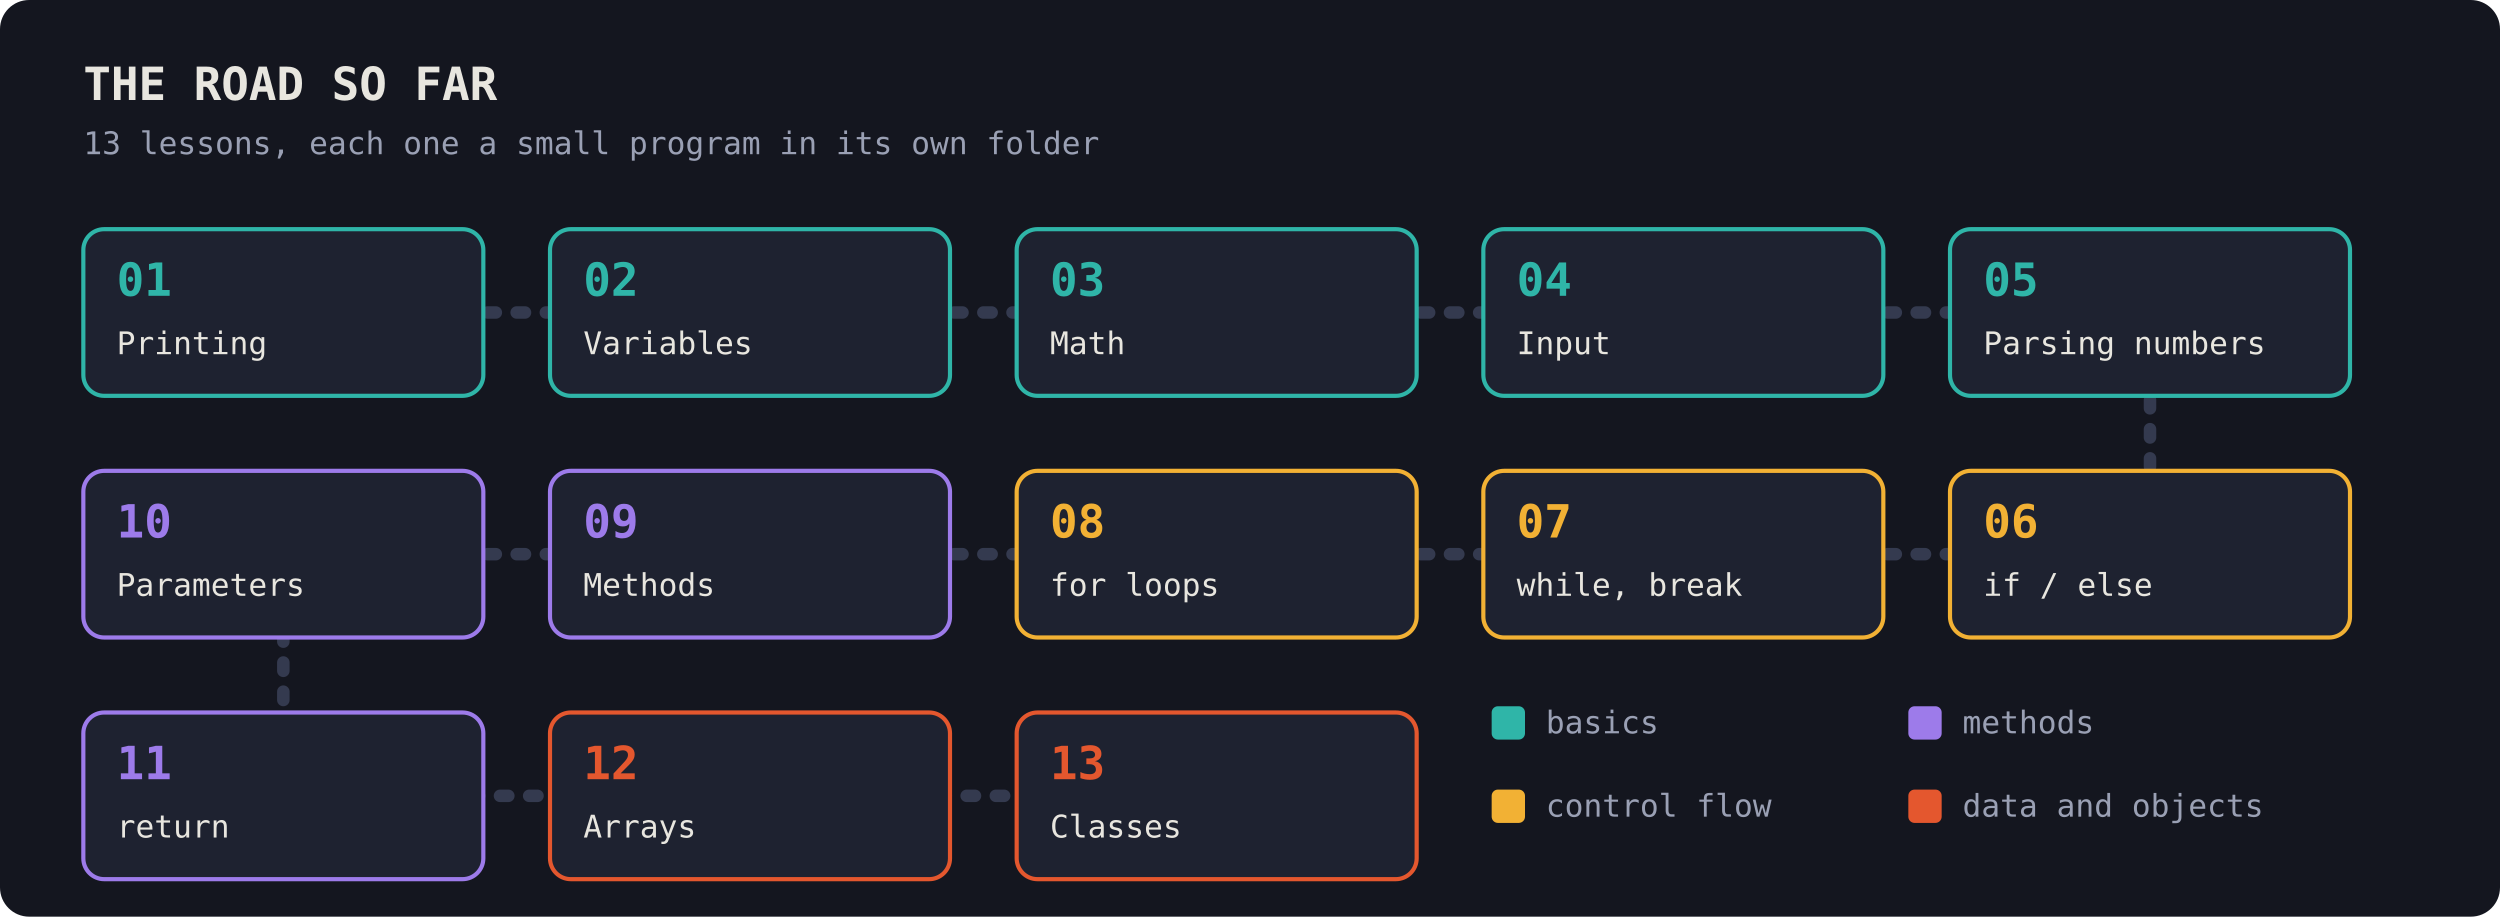
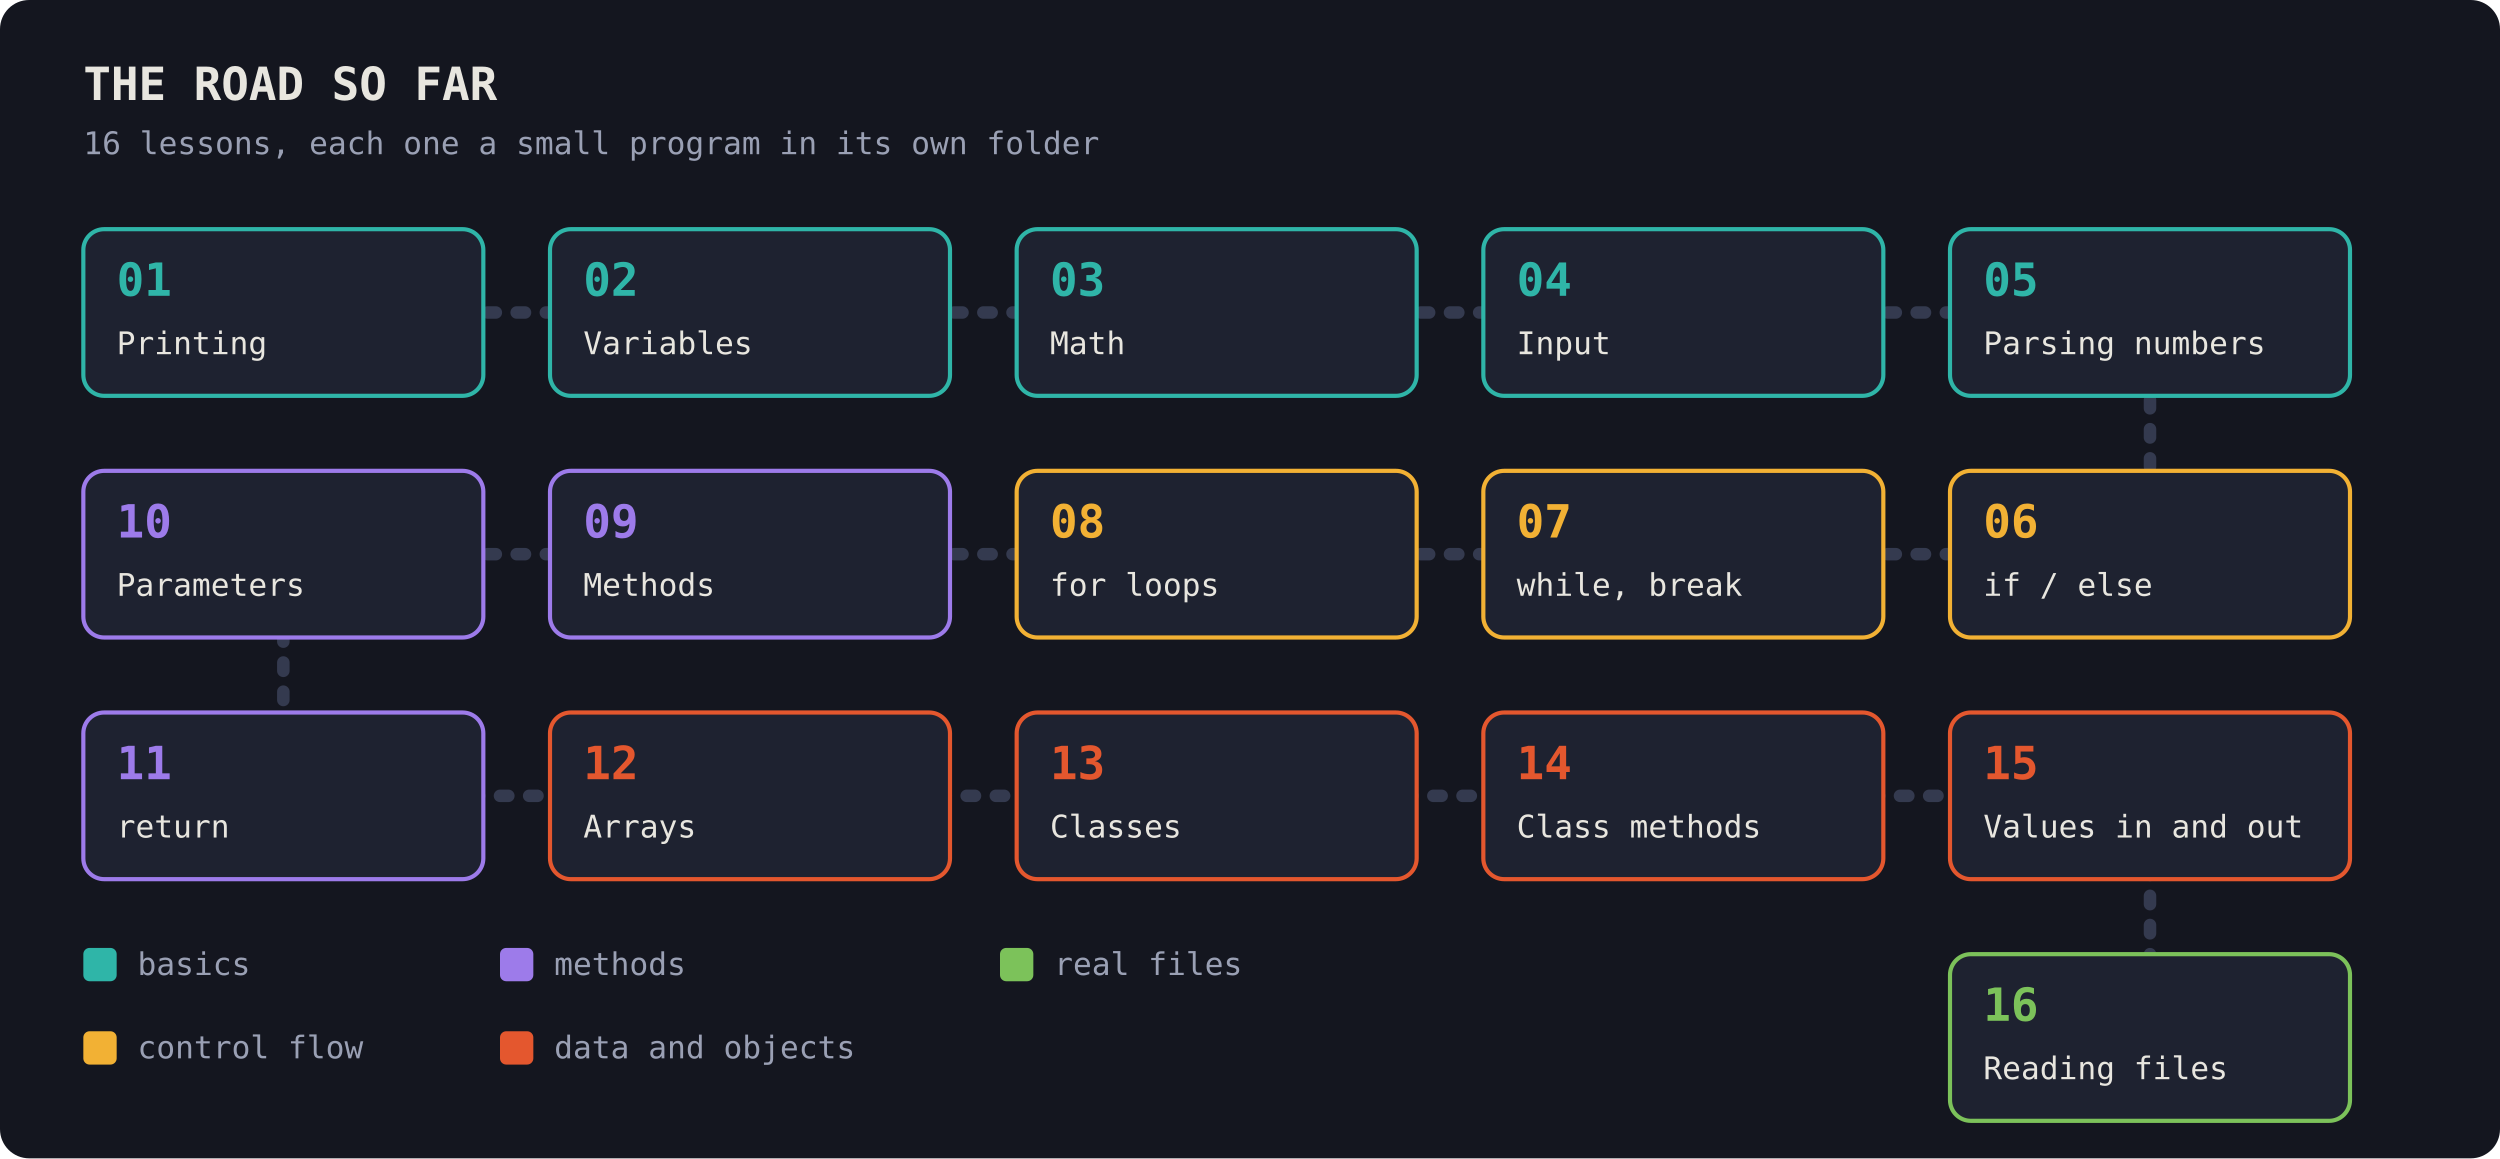
- <svg xmlns="http://www.w3.org/2000/svg" viewBox="0 0 1200 440" width="1200" height="440" role="img" aria-label="Roadmap of 13 Java lessons from printing to classes">
-   <rect width="1200" height="440" rx="14" fill="#14161f" />
+ <svg xmlns="http://www.w3.org/2000/svg" viewBox="0 0 1200 556" width="1200" height="556" role="img" aria-label="Roadmap of 16 Java lessons from printing to reading files">
+   <rect width="1200" height="556" rx="14" fill="#14161f" />
  <text x="40" y="48" font-family="ui-monospace,SFMono-Regular,Menlo,Consolas,DejaVu Sans Mono,monospace" font-size="22" font-weight="700" fill="#e8e6df" text-anchor="start">THE ROAD SO FAR</text>
-   <text x="40" y="74" font-family="ui-monospace,SFMono-Regular,Menlo,Consolas,DejaVu Sans Mono,monospace" font-size="15" font-weight="400" fill="#9aa0b4" text-anchor="start">13 lessons, each one a small program in its own folder</text>
-   <polyline points="136,150 360,150 584,150 808,150 1032,150 1032,266 808,266 584,266 360,266 136,266 136,382 360,382 584,382" fill="none" stroke="#343a4f" stroke-width="6" stroke-dasharray="4 10" stroke-linecap="round" />
+   <text x="40" y="74" font-family="ui-monospace,SFMono-Regular,Menlo,Consolas,DejaVu Sans Mono,monospace" font-size="15" font-weight="400" fill="#9aa0b4" text-anchor="start">16 lessons, each one a small program in its own folder</text>
+   <polyline points="136,150 360,150 584,150 808,150 1032,150 1032,266 808,266 584,266 360,266 136,266 136,382 360,382 584,382 808,382 1032,382 1032,498" fill="none" stroke="#343a4f" stroke-width="6" stroke-dasharray="4 10" stroke-linecap="round" />
  <rect x="40" y="110" width="192" height="80" rx="10" fill="#1e2230" stroke="#2fb5a8" stroke-width="2" />
  <text x="56" y="142" font-family="ui-monospace,SFMono-Regular,Menlo,Consolas,DejaVu Sans Mono,monospace" font-size="22" font-weight="700" fill="#2fb5a8" text-anchor="start">01</text>
  <text x="56" y="170" font-family="ui-monospace,SFMono-Regular,Menlo,Consolas,DejaVu Sans Mono,monospace" font-size="15" font-weight="400" fill="#e8e6df" text-anchor="start">Printing</text>
  <rect x="264" y="110" width="192" height="80" rx="10" fill="#1e2230" stroke="#2fb5a8" stroke-width="2" />
  <text x="280" y="142" font-family="ui-monospace,SFMono-Regular,Menlo,Consolas,DejaVu Sans Mono,monospace" font-size="22" font-weight="700" fill="#2fb5a8" text-anchor="start">02</text>
  <text x="280" y="170" font-family="ui-monospace,SFMono-Regular,Menlo,Consolas,DejaVu Sans Mono,monospace" font-size="15" font-weight="400" fill="#e8e6df" text-anchor="start">Variables</text>
  <rect x="488" y="110" width="192" height="80" rx="10" fill="#1e2230" stroke="#2fb5a8" stroke-width="2" />
  <text x="504" y="142" font-family="ui-monospace,SFMono-Regular,Menlo,Consolas,DejaVu Sans Mono,monospace" font-size="22" font-weight="700" fill="#2fb5a8" text-anchor="start">03</text>
  <text x="504" y="170" font-family="ui-monospace,SFMono-Regular,Menlo,Consolas,DejaVu Sans Mono,monospace" font-size="15" font-weight="400" fill="#e8e6df" text-anchor="start">Math</text>
  <rect x="712" y="110" width="192" height="80" rx="10" fill="#1e2230" stroke="#2fb5a8" stroke-width="2" />
  <text x="728" y="142" font-family="ui-monospace,SFMono-Regular,Menlo,Consolas,DejaVu Sans Mono,monospace" font-size="22" font-weight="700" fill="#2fb5a8" text-anchor="start">04</text>
  <text x="728" y="170" font-family="ui-monospace,SFMono-Regular,Menlo,Consolas,DejaVu Sans Mono,monospace" font-size="15" font-weight="400" fill="#e8e6df" text-anchor="start">Input</text>
  <rect x="936" y="110" width="192" height="80" rx="10" fill="#1e2230" stroke="#2fb5a8" stroke-width="2" />
  <text x="952" y="142" font-family="ui-monospace,SFMono-Regular,Menlo,Consolas,DejaVu Sans Mono,monospace" font-size="22" font-weight="700" fill="#2fb5a8" text-anchor="start">05</text>
  <text x="952" y="170" font-family="ui-monospace,SFMono-Regular,Menlo,Consolas,DejaVu Sans Mono,monospace" font-size="15" font-weight="400" fill="#e8e6df" text-anchor="start">Parsing numbers</text>
  <rect x="936" y="226" width="192" height="80" rx="10" fill="#1e2230" stroke="#f2b134" stroke-width="2" />
  <text x="952" y="258" font-family="ui-monospace,SFMono-Regular,Menlo,Consolas,DejaVu Sans Mono,monospace" font-size="22" font-weight="700" fill="#f2b134" text-anchor="start">06</text>
  <text x="952" y="286" font-family="ui-monospace,SFMono-Regular,Menlo,Consolas,DejaVu Sans Mono,monospace" font-size="15" font-weight="400" fill="#e8e6df" text-anchor="start">if / else</text>
  <rect x="712" y="226" width="192" height="80" rx="10" fill="#1e2230" stroke="#f2b134" stroke-width="2" />
  <text x="728" y="258" font-family="ui-monospace,SFMono-Regular,Menlo,Consolas,DejaVu Sans Mono,monospace" font-size="22" font-weight="700" fill="#f2b134" text-anchor="start">07</text>
  <text x="728" y="286" font-family="ui-monospace,SFMono-Regular,Menlo,Consolas,DejaVu Sans Mono,monospace" font-size="15" font-weight="400" fill="#e8e6df" text-anchor="start">while, break</text>
  <rect x="488" y="226" width="192" height="80" rx="10" fill="#1e2230" stroke="#f2b134" stroke-width="2" />
  <text x="504" y="258" font-family="ui-monospace,SFMono-Regular,Menlo,Consolas,DejaVu Sans Mono,monospace" font-size="22" font-weight="700" fill="#f2b134" text-anchor="start">08</text>
  <text x="504" y="286" font-family="ui-monospace,SFMono-Regular,Menlo,Consolas,DejaVu Sans Mono,monospace" font-size="15" font-weight="400" fill="#e8e6df" text-anchor="start">for loops</text>
  <rect x="264" y="226" width="192" height="80" rx="10" fill="#1e2230" stroke="#9d7bea" stroke-width="2" />
  <text x="280" y="258" font-family="ui-monospace,SFMono-Regular,Menlo,Consolas,DejaVu Sans Mono,monospace" font-size="22" font-weight="700" fill="#9d7bea" text-anchor="start">09</text>
  <text x="280" y="286" font-family="ui-monospace,SFMono-Regular,Menlo,Consolas,DejaVu Sans Mono,monospace" font-size="15" font-weight="400" fill="#e8e6df" text-anchor="start">Methods</text>
  <rect x="40" y="226" width="192" height="80" rx="10" fill="#1e2230" stroke="#9d7bea" stroke-width="2" />
  <text x="56" y="258" font-family="ui-monospace,SFMono-Regular,Menlo,Consolas,DejaVu Sans Mono,monospace" font-size="22" font-weight="700" fill="#9d7bea" text-anchor="start">10</text>
  <text x="56" y="286" font-family="ui-monospace,SFMono-Regular,Menlo,Consolas,DejaVu Sans Mono,monospace" font-size="15" font-weight="400" fill="#e8e6df" text-anchor="start">Parameters</text>
  <rect x="40" y="342" width="192" height="80" rx="10" fill="#1e2230" stroke="#9d7bea" stroke-width="2" />
  <text x="56" y="374" font-family="ui-monospace,SFMono-Regular,Menlo,Consolas,DejaVu Sans Mono,monospace" font-size="22" font-weight="700" fill="#9d7bea" text-anchor="start">11</text>
  <text x="56" y="402" font-family="ui-monospace,SFMono-Regular,Menlo,Consolas,DejaVu Sans Mono,monospace" font-size="15" font-weight="400" fill="#e8e6df" text-anchor="start">return</text>
  <rect x="264" y="342" width="192" height="80" rx="10" fill="#1e2230" stroke="#e4572e" stroke-width="2" />
  <text x="280" y="374" font-family="ui-monospace,SFMono-Regular,Menlo,Consolas,DejaVu Sans Mono,monospace" font-size="22" font-weight="700" fill="#e4572e" text-anchor="start">12</text>
  <text x="280" y="402" font-family="ui-monospace,SFMono-Regular,Menlo,Consolas,DejaVu Sans Mono,monospace" font-size="15" font-weight="400" fill="#e8e6df" text-anchor="start">Arrays</text>
  <rect x="488" y="342" width="192" height="80" rx="10" fill="#1e2230" stroke="#e4572e" stroke-width="2" />
  <text x="504" y="374" font-family="ui-monospace,SFMono-Regular,Menlo,Consolas,DejaVu Sans Mono,monospace" font-size="22" font-weight="700" fill="#e4572e" text-anchor="start">13</text>
  <text x="504" y="402" font-family="ui-monospace,SFMono-Regular,Menlo,Consolas,DejaVu Sans Mono,monospace" font-size="15" font-weight="400" fill="#e8e6df" text-anchor="start">Classes</text>
-   <rect x="716" y="339" width="16" height="16" rx="3" fill="#2fb5a8" />
-   <text x="742" y="352" font-family="ui-monospace,SFMono-Regular,Menlo,Consolas,DejaVu Sans Mono,monospace" font-size="15" font-weight="400" fill="#9aa0b4" text-anchor="start">basics</text>
-   <rect x="716" y="379" width="16" height="16" rx="3" fill="#f2b134" />
-   <text x="742" y="392" font-family="ui-monospace,SFMono-Regular,Menlo,Consolas,DejaVu Sans Mono,monospace" font-size="15" font-weight="400" fill="#9aa0b4" text-anchor="start">control flow</text>
-   <rect x="916" y="339" width="16" height="16" rx="3" fill="#9d7bea" />
-   <text x="942" y="352" font-family="ui-monospace,SFMono-Regular,Menlo,Consolas,DejaVu Sans Mono,monospace" font-size="15" font-weight="400" fill="#9aa0b4" text-anchor="start">methods</text>
-   <rect x="916" y="379" width="16" height="16" rx="3" fill="#e4572e" />
-   <text x="942" y="392" font-family="ui-monospace,SFMono-Regular,Menlo,Consolas,DejaVu Sans Mono,monospace" font-size="15" font-weight="400" fill="#9aa0b4" text-anchor="start">data and objects</text>
+   <rect x="712" y="342" width="192" height="80" rx="10" fill="#1e2230" stroke="#e4572e" stroke-width="2" />
+   <text x="728" y="374" font-family="ui-monospace,SFMono-Regular,Menlo,Consolas,DejaVu Sans Mono,monospace" font-size="22" font-weight="700" fill="#e4572e" text-anchor="start">14</text>
+   <text x="728" y="402" font-family="ui-monospace,SFMono-Regular,Menlo,Consolas,DejaVu Sans Mono,monospace" font-size="15" font-weight="400" fill="#e8e6df" text-anchor="start">Class methods</text>
+   <rect x="936" y="342" width="192" height="80" rx="10" fill="#1e2230" stroke="#e4572e" stroke-width="2" />
+   <text x="952" y="374" font-family="ui-monospace,SFMono-Regular,Menlo,Consolas,DejaVu Sans Mono,monospace" font-size="22" font-weight="700" fill="#e4572e" text-anchor="start">15</text>
+   <text x="952" y="402" font-family="ui-monospace,SFMono-Regular,Menlo,Consolas,DejaVu Sans Mono,monospace" font-size="15" font-weight="400" fill="#e8e6df" text-anchor="start">Values in and out</text>
+   <rect x="936" y="458" width="192" height="80" rx="10" fill="#1e2230" stroke="#7cc25a" stroke-width="2" />
+   <text x="952" y="490" font-family="ui-monospace,SFMono-Regular,Menlo,Consolas,DejaVu Sans Mono,monospace" font-size="22" font-weight="700" fill="#7cc25a" text-anchor="start">16</text>
+   <text x="952" y="518" font-family="ui-monospace,SFMono-Regular,Menlo,Consolas,DejaVu Sans Mono,monospace" font-size="15" font-weight="400" fill="#e8e6df" text-anchor="start">Reading files</text>
+   <rect x="40" y="455" width="16" height="16" rx="3" fill="#2fb5a8" />
+   <text x="66" y="468" font-family="ui-monospace,SFMono-Regular,Menlo,Consolas,DejaVu Sans Mono,monospace" font-size="15" font-weight="400" fill="#9aa0b4" text-anchor="start">basics</text>
+   <rect x="40" y="495" width="16" height="16" rx="3" fill="#f2b134" />
+   <text x="66" y="508" font-family="ui-monospace,SFMono-Regular,Menlo,Consolas,DejaVu Sans Mono,monospace" font-size="15" font-weight="400" fill="#9aa0b4" text-anchor="start">control flow</text>
+   <rect x="240" y="455" width="16" height="16" rx="3" fill="#9d7bea" />
+   <text x="266" y="468" font-family="ui-monospace,SFMono-Regular,Menlo,Consolas,DejaVu Sans Mono,monospace" font-size="15" font-weight="400" fill="#9aa0b4" text-anchor="start">methods</text>
+   <rect x="240" y="495" width="16" height="16" rx="3" fill="#e4572e" />
+   <text x="266" y="508" font-family="ui-monospace,SFMono-Regular,Menlo,Consolas,DejaVu Sans Mono,monospace" font-size="15" font-weight="400" fill="#9aa0b4" text-anchor="start">data and objects</text>
+   <rect x="480" y="455" width="16" height="16" rx="3" fill="#7cc25a" />
+   <text x="506" y="468" font-family="ui-monospace,SFMono-Regular,Menlo,Consolas,DejaVu Sans Mono,monospace" font-size="15" font-weight="400" fill="#9aa0b4" text-anchor="start">real files</text>
</svg>
